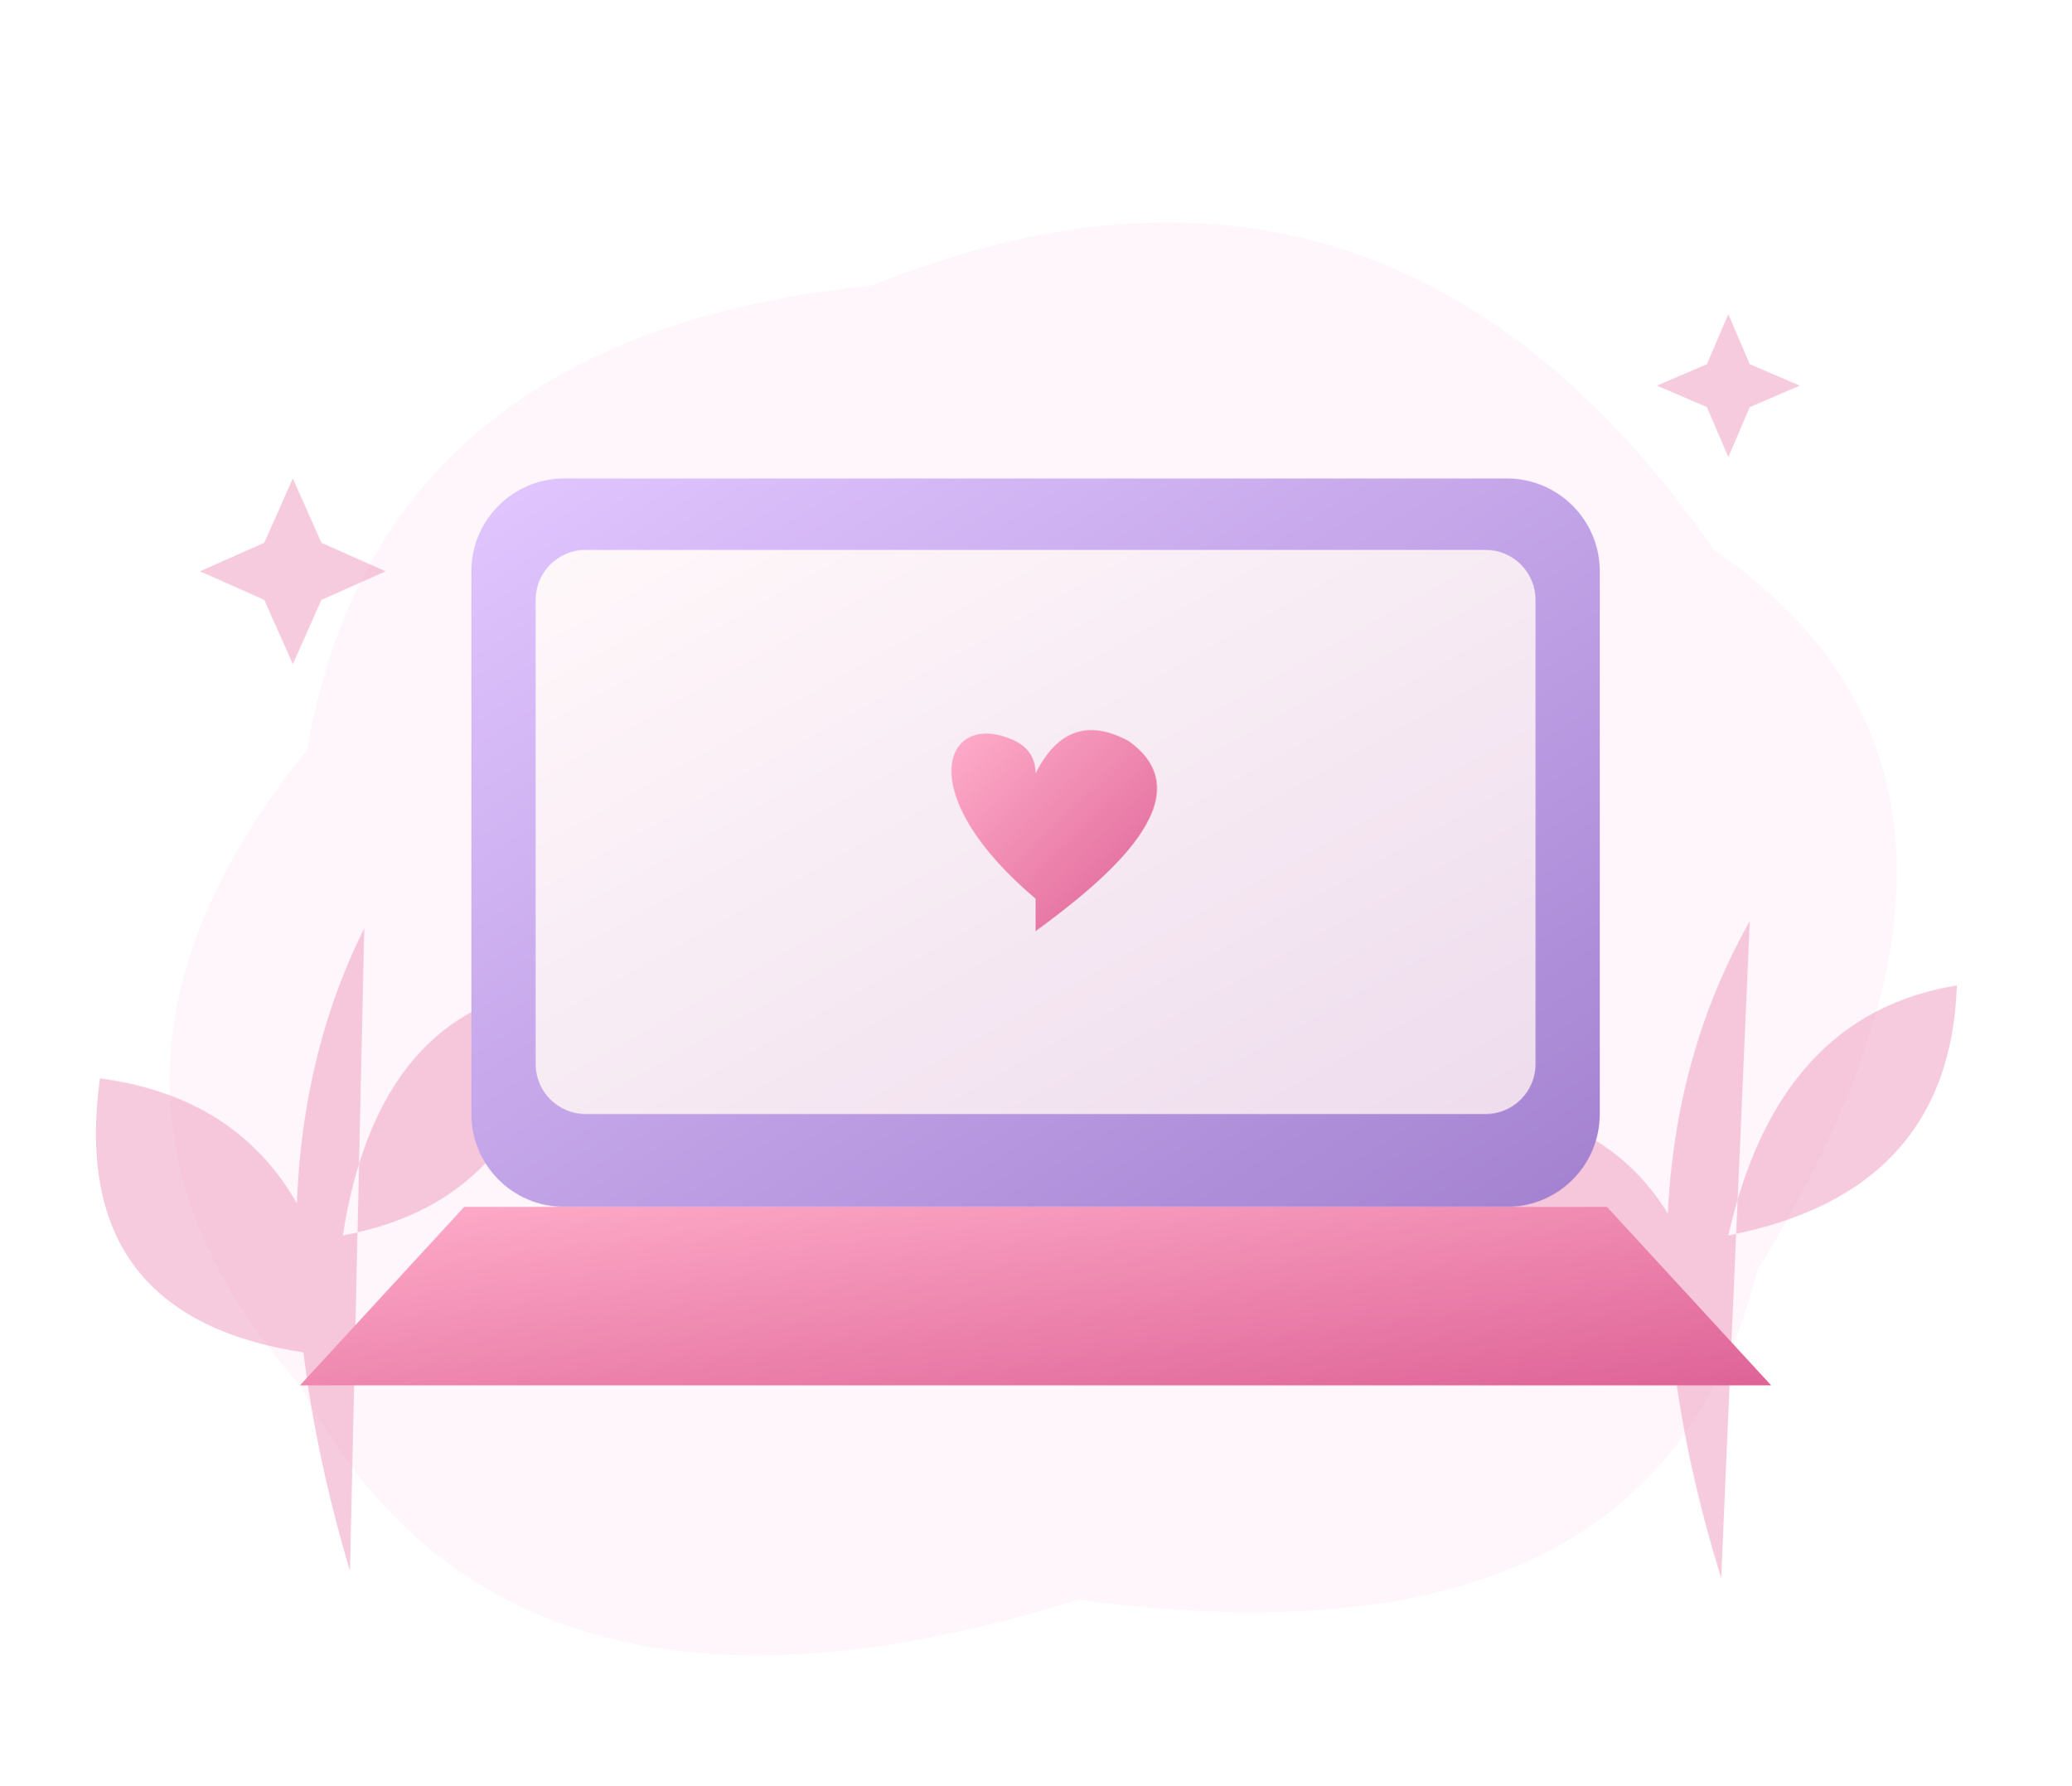
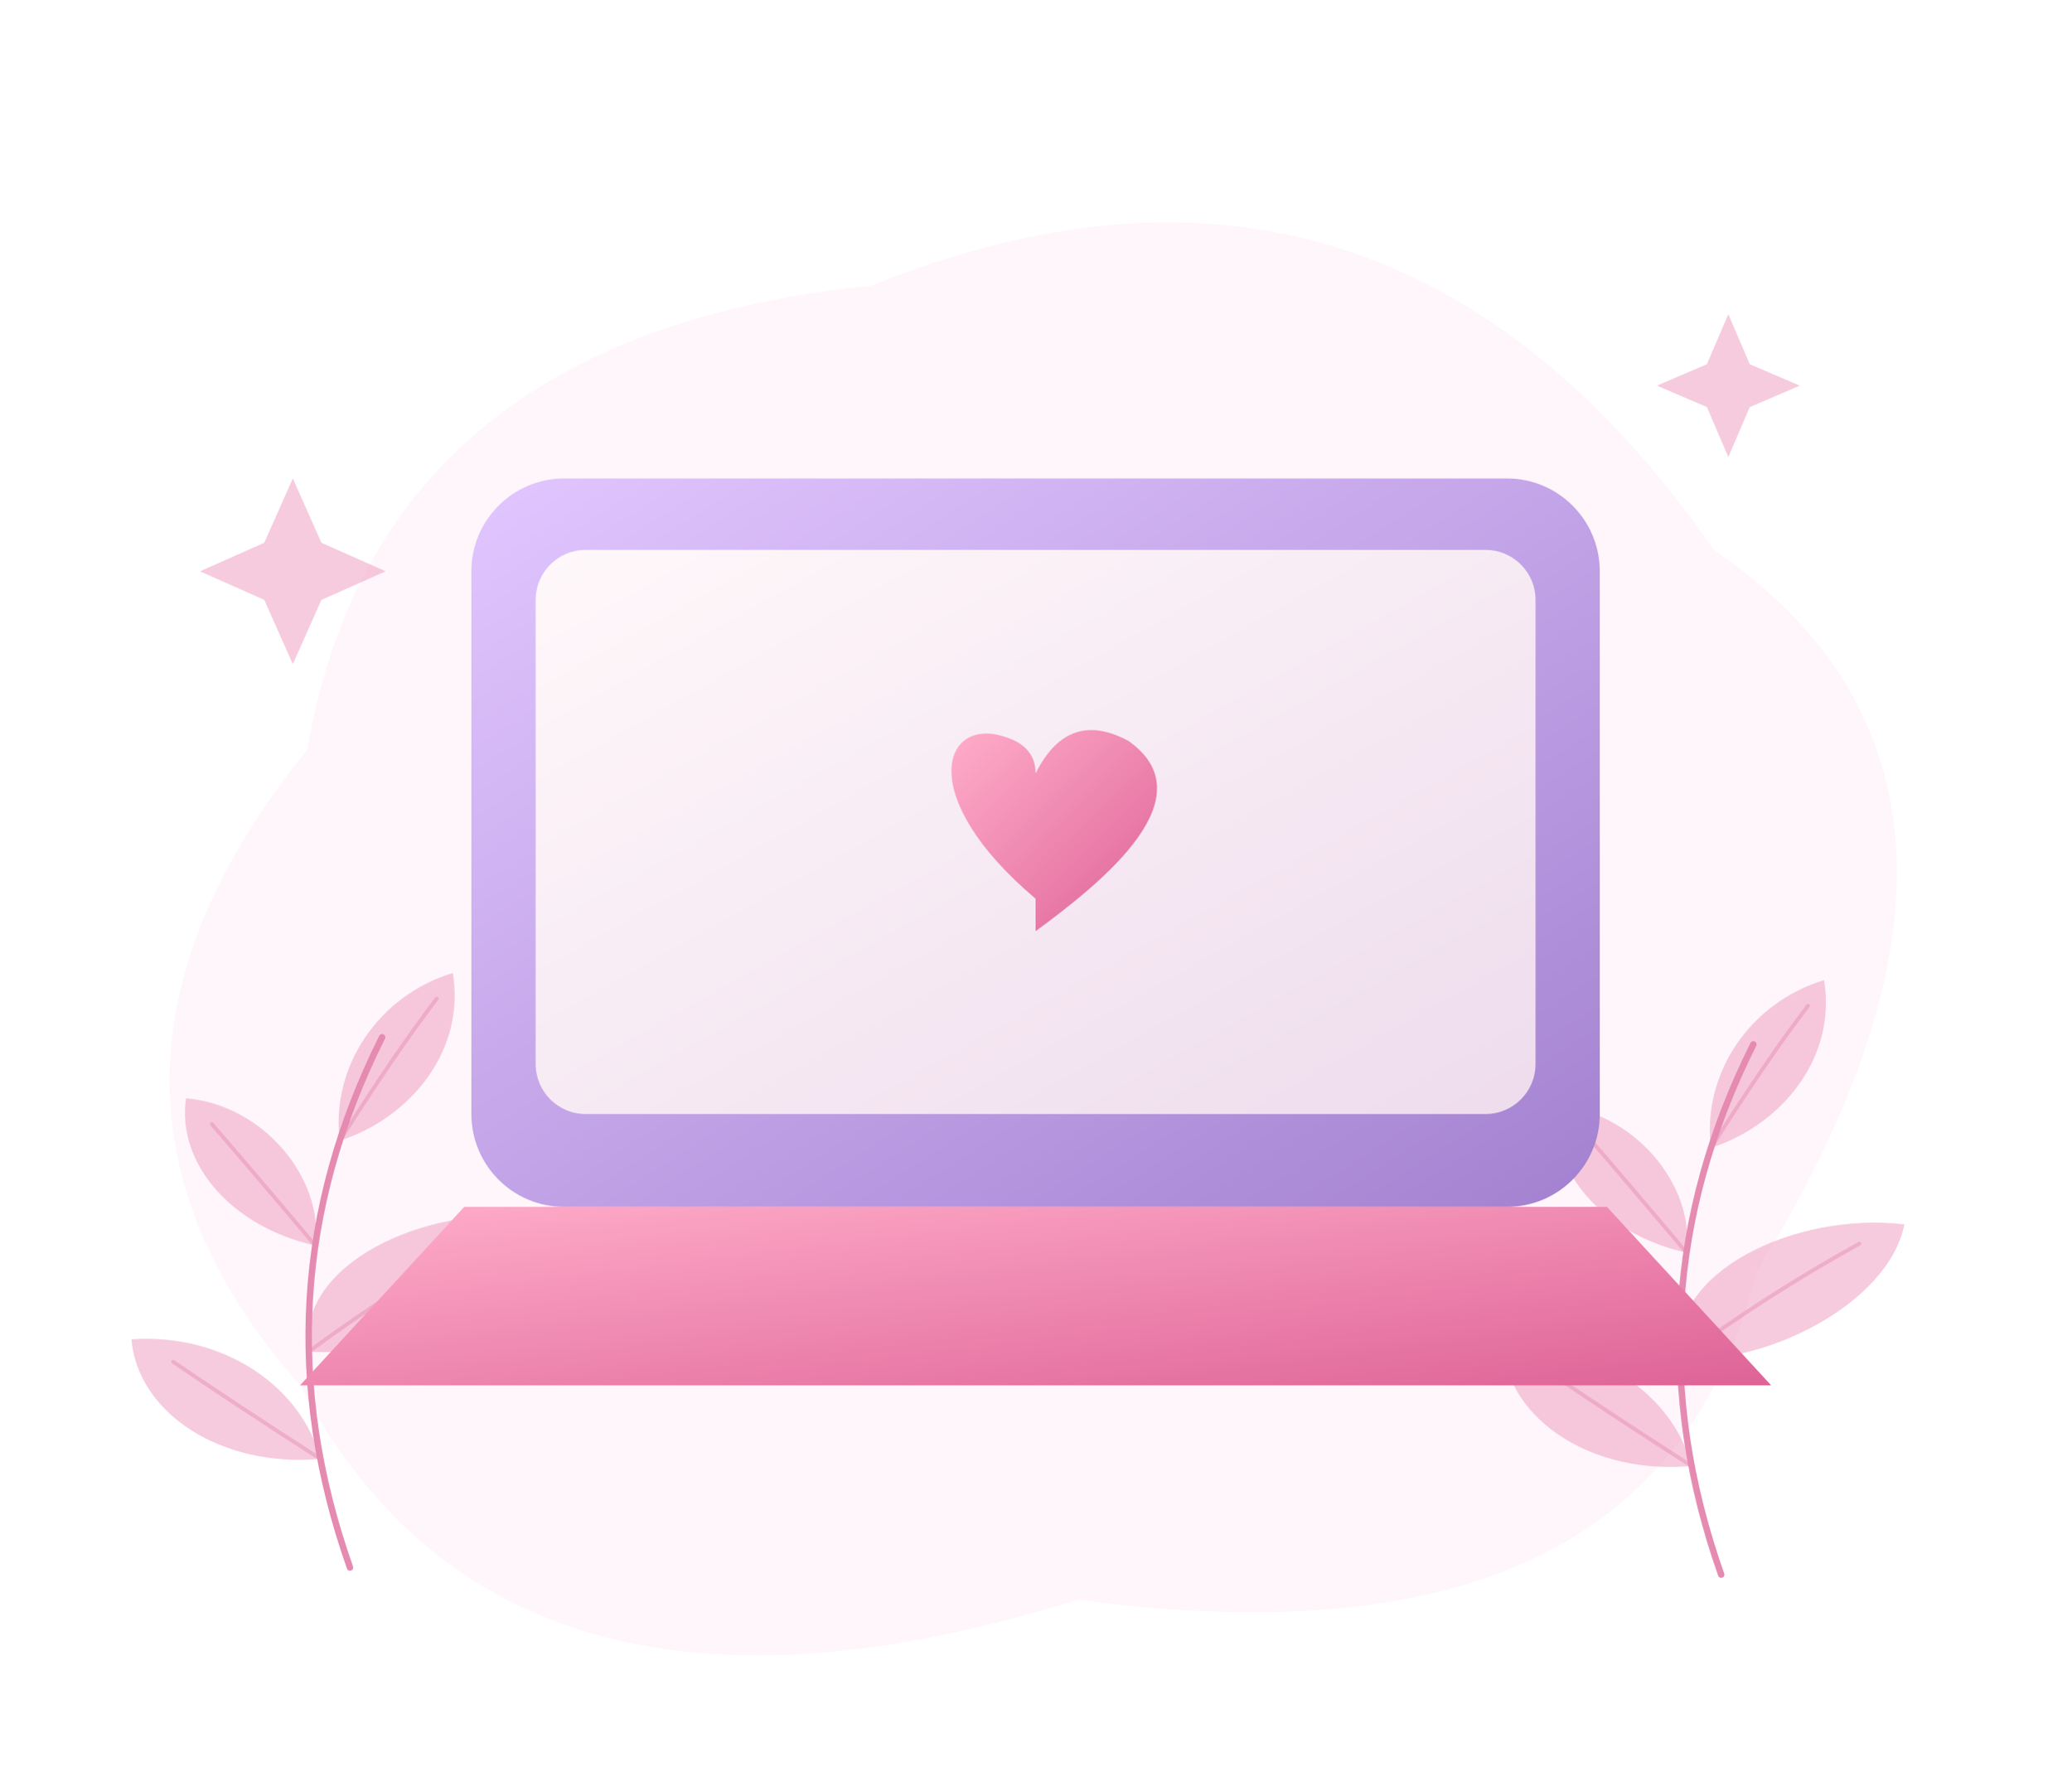
<svg xmlns="http://www.w3.org/2000/svg" viewBox="0 0 290 250" role="img">
  <defs>
    <linearGradient id="rose" x2="1" y2="1">
      <stop stop-color="#ffadc9" />
      <stop offset="1" stop-color="#de6397" />
    </linearGradient>
    <linearGradient id="violet" x2="1" y2="1">
      <stop stop-color="#e1c6ff" />
      <stop offset="1" stop-color="#a381d0" />
    </linearGradient>
    <linearGradient id="paper" x2="1" y2="1">
      <stop stop-color="#fff8fa" />
      <stop offset="1" stop-color="#eedced" />
    </linearGradient>
    <linearGradient id="mint" x2="1" y2="1">
      <stop stop-color="#cbe8c3" />
      <stop offset="1" stop-color="#73ad9a" />
    </linearGradient>
    <linearGradient id="blue" x2="1" y2="1">
      <stop stop-color="#d4eaff" />
      <stop offset="1" stop-color="#8eafea" />
    </linearGradient>
    <linearGradient id="amber" x2="1" y2="1">
      <stop stop-color="#ffe0a4" />
      <stop offset="1" stop-color="#eaaa65" />
    </linearGradient>
    <linearGradient id="peach" x2="1" y2="1">
      <stop stop-color="#ffdbbf" />
      <stop offset="1" stop-color="#e79b9f" />
    </linearGradient>
  </defs>
  <path d="M42 194Q5 152 43 105Q53 47 122 40Q194 11 240 77Q288 110 246 178Q232 235 151 224Q71 249 42 194Z" fill="#f4b5d4" opacity=".12" />
-   <g opacity=".55">
-     <path d="M49 220Q33 166 51 130M48 190q-39-3-34-39q30 4 34 39M48 173q27-5 30-35q-25 3-30 35M241 221q-17-55 4-92m-5 61q-31-4-30-35q26 4 30 35m2-17q31-6 32-35q-25 4-32 35" fill="#eea0c1" />
-     <path d="m41 67 4 9 9 4-9 4-4 9-4-9-9-4 9-4Zm201-23 3 7 7 3-7 3-3 7-3-7-7-3 7-3Z" fill="#eea0c1" />
+   <g transform="translate(13 134) scale(.45)" data-botanical-branch="connected">
+     <g fill="#eea0c1" opacity="0.55">
+       <path d="M70.8 156.2C40 159 14 142 12 119C41 117 65 134 70.8 156.2Z" />
+       <path d="M67.2 122.8C63 96 103 77 137 81C132 106 93 125 67.2 122.8Z" />
+       <path d="M69.2 89.8C43 84 26 64 29 44C53 46 72 69 69.2 89.8Z" />
+       <path d="M76.8 57.2C74 34 89 12 112 5C116 29 99 50 76.8 57.2Z" />
+     </g>
+     <path d="M80 190Q50 105 90 25" fill="none" stroke="#e58ab0" stroke-width="2" stroke-linecap="round" />
+     <g fill="none" stroke="#e58ab0" stroke-width="1.2" stroke-linecap="round" opacity=".45">
+       <path d="M70.8 156.2Q44 139 25 126" />
+       <path d="M67.2 122.8Q94 103 123 87" />
+       <path d="M69.2 89.8Q50 67 37 52" />
+       <path d="M76.8 57.2Q94 30 107 13" />
+     </g>
+   </g>
+   <g transform="translate(205 135) scale(.45)" data-botanical-branch="connected">
+     <g fill="#eea0c1" opacity="0.55">
+       <path d="M70.8 156.2C40 159 14 142 12 119C41 117 65 134 70.8 156.2Z" />
+       <path d="M67.2 122.8C63 96 103 77 137 81C132 106 93 125 67.2 122.8Z" />
+       <path d="M69.2 89.8C43 84 26 64 29 44C53 46 72 69 69.2 89.8Z" />
+       <path d="M76.8 57.2C74 34 89 12 112 5C116 29 99 50 76.8 57.2Z" />
+     </g>
+     <path d="M80 190Q50 105 90 25" fill="none" stroke="#e58ab0" stroke-width="2" stroke-linecap="round" />
+     <g fill="none" stroke="#e58ab0" stroke-width="1.2" stroke-linecap="round" opacity=".45">
+       <path d="M70.8 156.2Q44 139 25 126" />
+       <path d="M67.2 122.8Q94 103 123 87" />
+       <path d="M69.2 89.8Q50 67 37 52" />
+       <path d="M76.8 57.2Q94 30 107 13" />
+     </g>
+   </g>
+   <g fill="#eea0c1" opacity=".55">
+     <path d="m41 67 4 9 9 4-9 4-4 9-4-9-9-4 9-4Zm201-23 3 7 7 3-7 3-3 7-3-7-7-3 7-3Z" />
  </g>
  <rect x="66" y="67" width="158" height="102" rx="13" fill="url(#violet)" />
  <rect x="75" y="77" width="140" height="79" rx="7" fill="url(#paper)" />
  <path d="M65 169h160l23 25H42Z" fill="url(#rose)" />
  <g transform="translate(145 120) scale(0.65)">
    <path d="M0 9C-26-13-20-30-7-26Q0-24 0-18Q7-32 20-25C37-13 15 5 0 16Z" fill="url(#rose)" />
  </g>
</svg>
